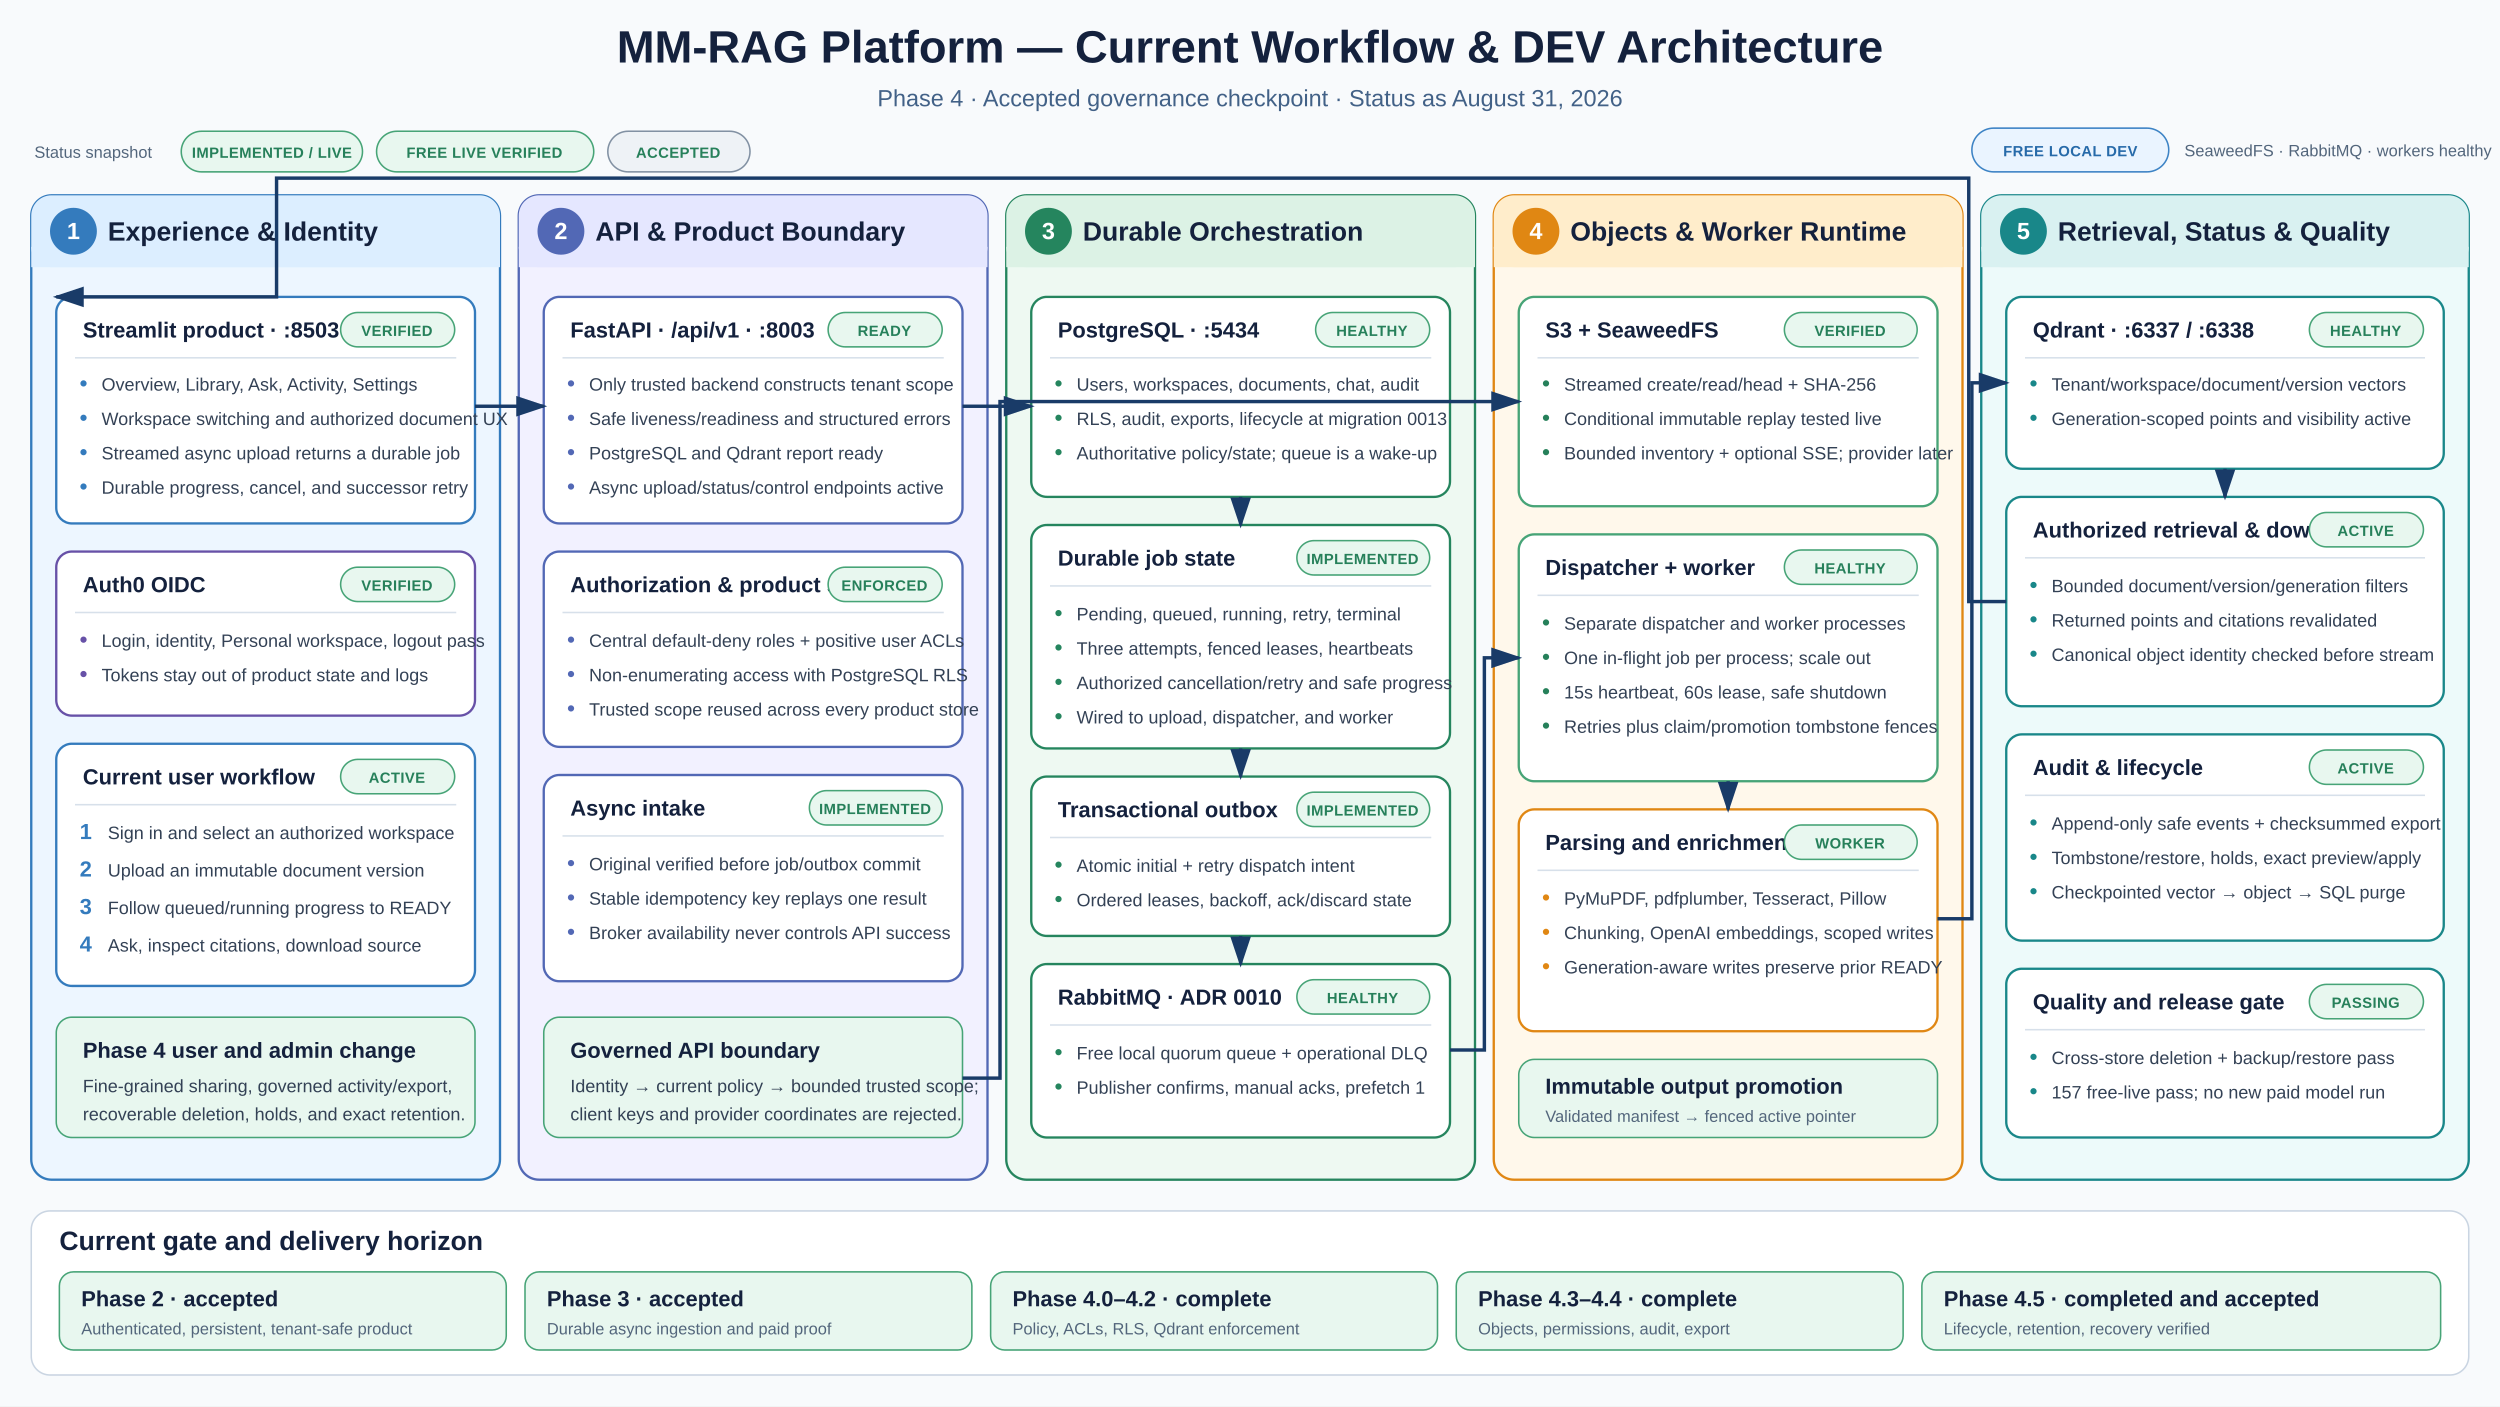
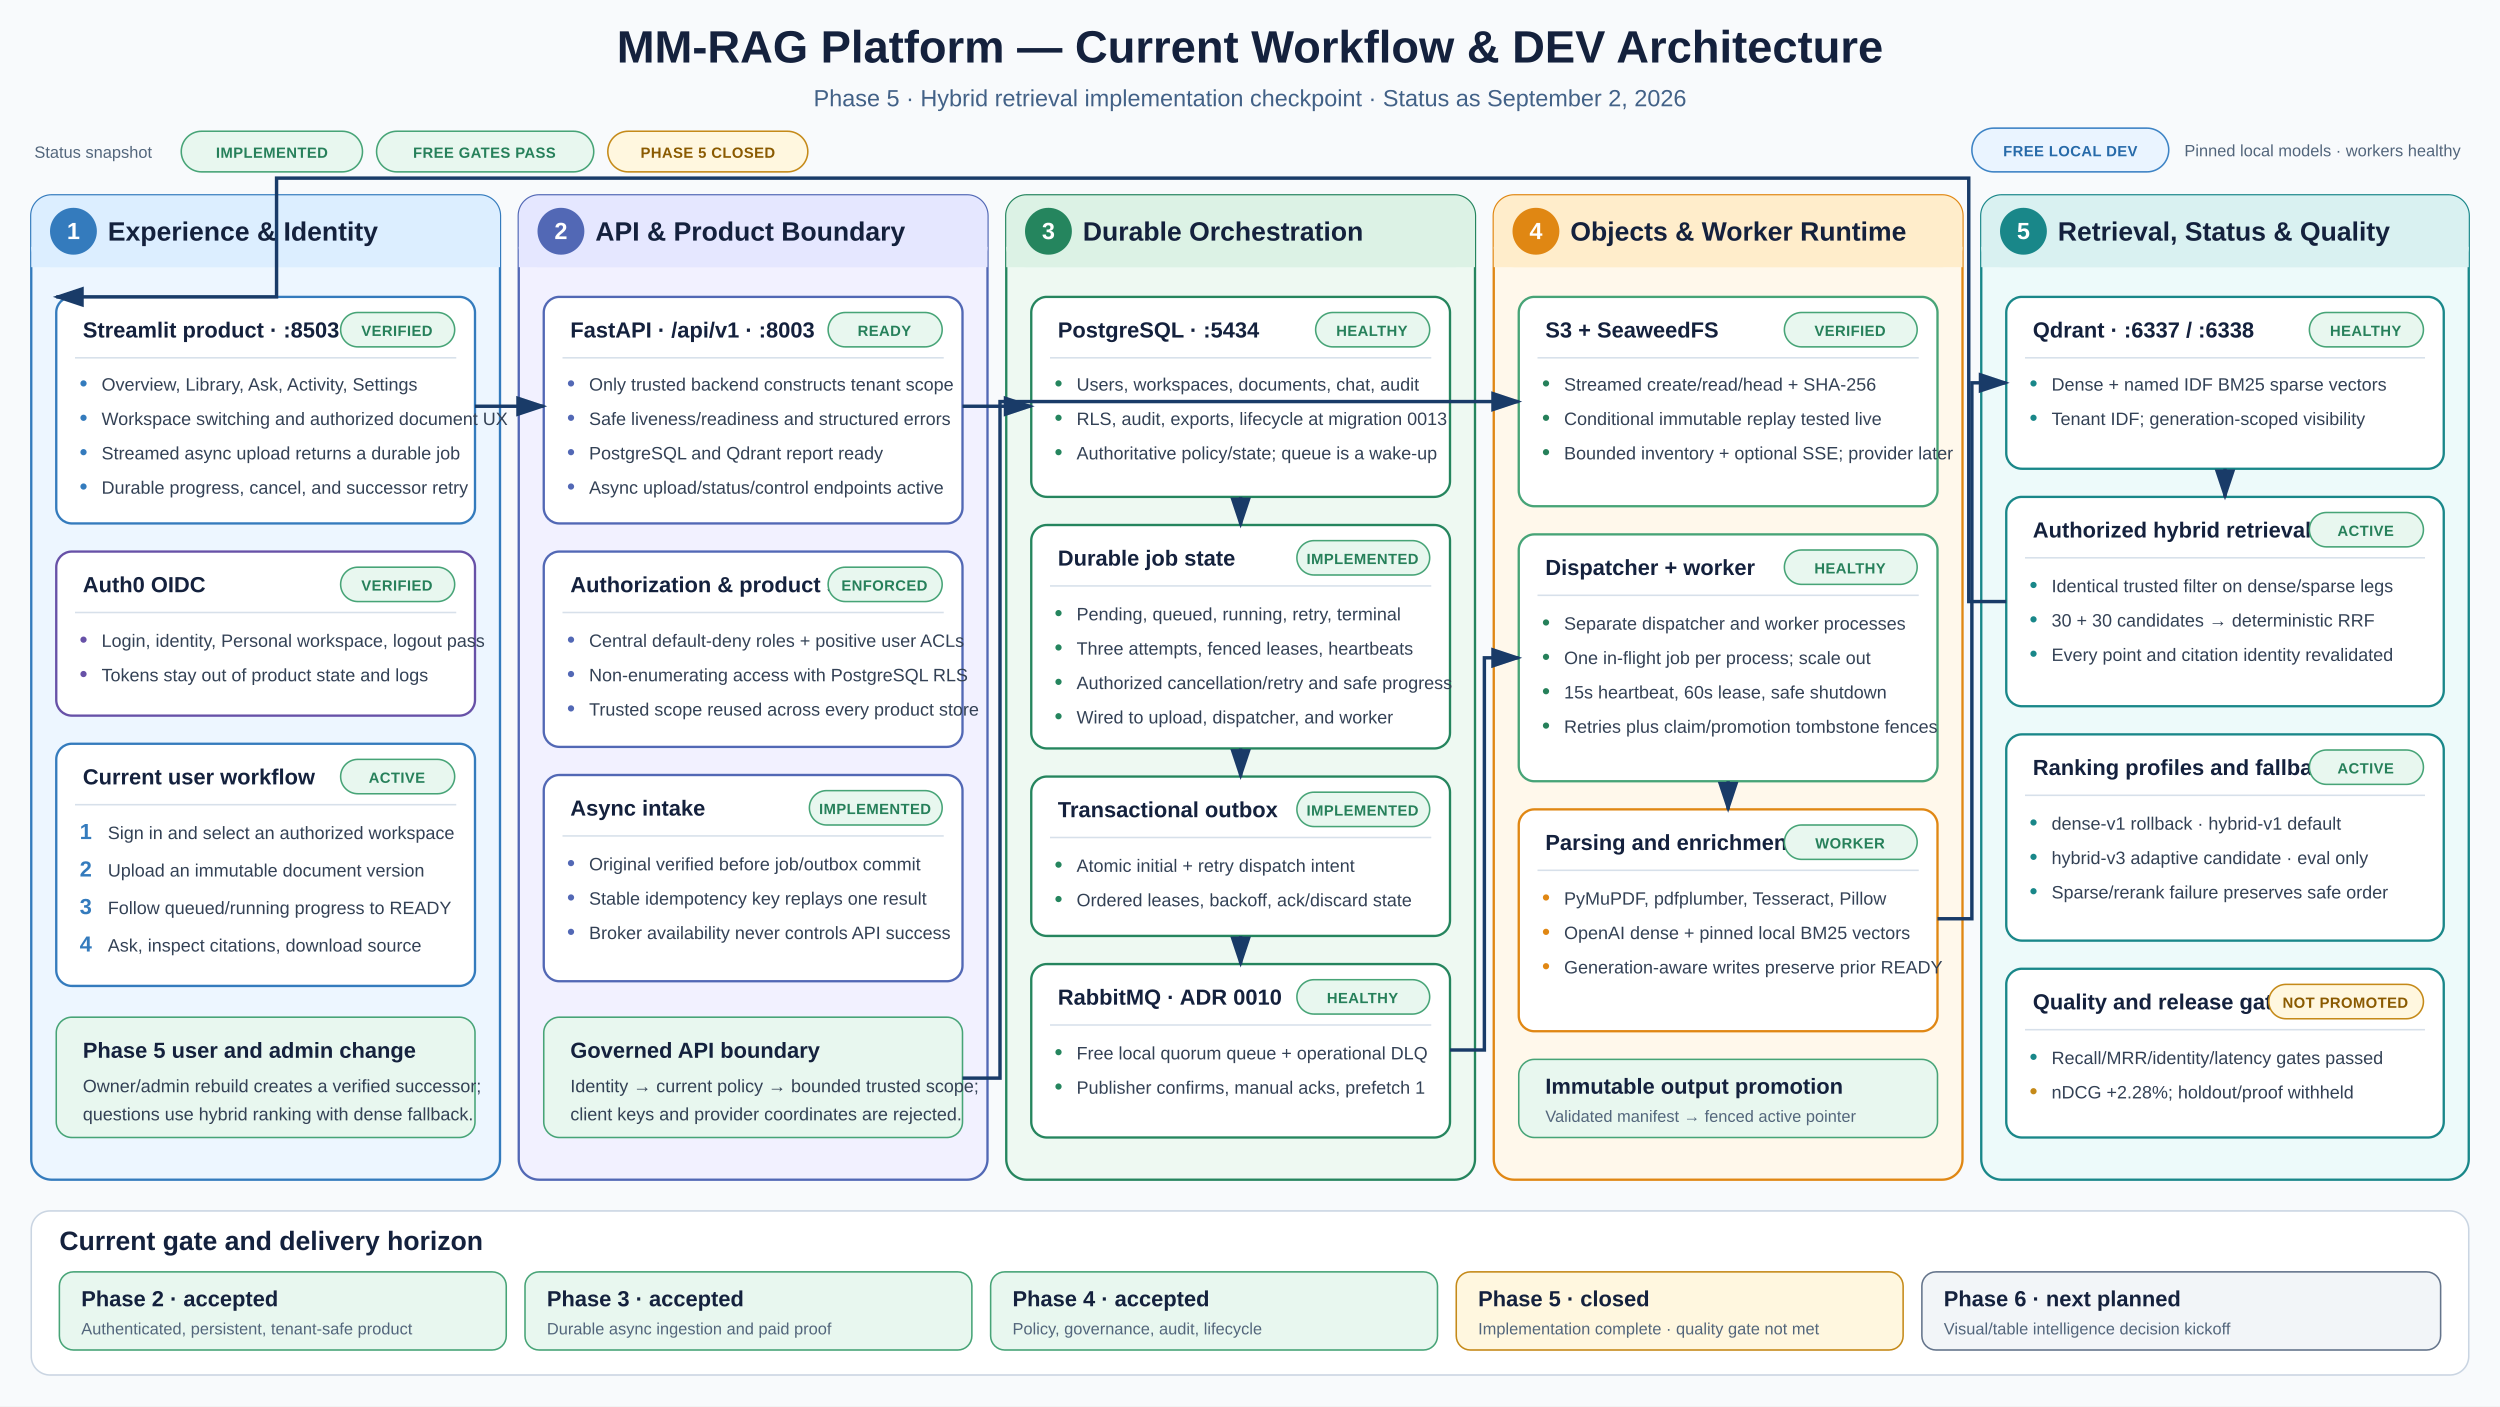
<svg xmlns="http://www.w3.org/2000/svg" width="1600" height="900" viewBox="0 0 1600 900" role="img" aria-labelledby="title desc">
  <defs>
    <marker id="arrow" markerWidth="10" markerHeight="10" refX="8" refY="3" orient="auto" markerUnits="strokeWidth">
      <path d="M0,0 L0,6 L9,3 z" fill="#193b68" />
    </marker>
    <marker id="arrow-plan" markerWidth="10" markerHeight="10" refX="8" refY="3" orient="auto" markerUnits="strokeWidth">
      <path d="M0,0 L0,6 L9,3 z" fill="#64748b" />
    </marker>
    <style>
      .title { font: 700 29px Arial, sans-serif; fill: #14213d; }
      .subtitle { font: 400 15px Arial, sans-serif; fill: #426187; }
      .lane-title { font: 700 17px Arial, sans-serif; fill: #14213d; }
      .card-title { font: 700 14px Arial, sans-serif; fill: #14213d; }
      .body { font: 400 11.5px Arial, sans-serif; fill: #334155; }
      .small { font: 400 10.5px Arial, sans-serif; fill: #52657b; }
      .tiny { font: 700 9.5px Arial, sans-serif; letter-spacing: .25px; }
      .step { font: 700 15px Arial, sans-serif; fill: white; }
      .card { fill: white; stroke-width: 1.5; rx: 10; }
      .divider { stroke: #d7e0ea; stroke-width: 1; }
      .flow { fill: none; stroke: #193b68; stroke-width: 2.2; marker-end: url(#arrow); }
      .planned-flow { fill: none; stroke: #64748b; stroke-width: 2; stroke-dasharray: 7 5; marker-end: url(#arrow-plan); }
      .dot { font: 700 14px Arial, sans-serif; }
    </style>
  </defs>
  <rect width="1600" height="900" fill="#f8fafc" />
  <text x="800" y="40" text-anchor="middle" class="title">MM-RAG Platform — Current Workflow &amp; DEV Architecture</text>
-   <text x="800" y="68" text-anchor="middle" class="subtitle">Phase 4 · Accepted governance checkpoint · Status as August 31, 2026</text>
+   <text x="800" y="68" text-anchor="middle" class="subtitle">Phase 5 · Hybrid retrieval implementation checkpoint · Status as September 2, 2026</text>
  <text x="22" y="101" class="small" font-weight="700">Status snapshot</text>
  <rect x="116" y="84" width="116" height="26" rx="13" fill="#e8f7ef" stroke="#47a477" />
-   <text x="174" y="101" text-anchor="middle" class="tiny" fill="#26805a">IMPLEMENTED / LIVE</text>
+   <text x="174" y="101" text-anchor="middle" class="tiny" fill="#26805a">IMPLEMENTED</text>
  <rect x="241" y="84" width="139" height="26" rx="13" fill="#e8f7ef" stroke="#47a477" />
-   <text x="310" y="101" text-anchor="middle" class="tiny" fill="#26805a">FREE LIVE VERIFIED</text>
-   <rect x="389" y="84" width="91" height="26" rx="13" fill="#eef2f6" stroke="#8291a3" />
-   <text x="434" y="101" text-anchor="middle" class="tiny" fill="#26805a">ACCEPTED</text>
+   <text x="310" y="101" text-anchor="middle" class="tiny" fill="#26805a">FREE GATES PASS</text>
+   <rect x="389" y="84" width="128" height="26" rx="13" fill="#fff7df" stroke="#c58a19" />
+   <text x="453" y="101" text-anchor="middle" class="tiny" fill="#8a5a00">PHASE 5 CLOSED</text>
  <rect x="1262" y="82" width="126" height="28" rx="14" fill="#eaf4ff" stroke="#3d83c5" />
  <text x="1325" y="100" text-anchor="middle" class="tiny" fill="#276aa9">FREE LOCAL DEV</text>
-   <text x="1398" y="100" class="small">SeaweedFS · RabbitMQ · workers healthy</text>
+   <text x="1398" y="100" class="small">Pinned local models · workers healthy</text>
  <rect x="20" y="125" width="300" height="630" rx="13" fill="#edf6ff" stroke="#347bbd" stroke-width="1.5" />
  <rect x="20" y="125" width="300" height="46" rx="13" fill="#dceeff" />
  <rect x="20" y="158" width="300" height="13" fill="#dceeff" />
  <circle cx="47" cy="148" r="15" fill="#347bbd" />
  <text x="47" y="153" text-anchor="middle" class="step">1</text>
  <text x="69" y="154" class="lane-title">Experience &amp; Identity</text>
  <rect x="36" y="190" width="268" height="145" class="card" stroke="#347bbd" />
  <text x="53" y="216" class="card-title">Streamlit product · :8503</text>
  <rect x="218" y="200" width="73" height="22" rx="11" fill="#e8f7ef" stroke="#47a477" />
  <text x="254" y="215" text-anchor="middle" class="tiny" fill="#26805a">VERIFIED</text>
  <line x1="48" y1="229" x2="292" y2="229" class="divider" />
  <text x="51" y="250" class="dot" fill="#347bbd">•</text>
  <text x="65" y="250" class="body">Overview, Library, Ask, Activity, Settings</text>
  <text x="51" y="272" class="dot" fill="#347bbd">•</text>
  <text x="65" y="272" class="body">Workspace switching and authorized document UX</text>
  <text x="51" y="294" class="dot" fill="#347bbd">•</text>
  <text x="65" y="294" class="body">Streamed async upload returns a durable job</text>
  <text x="51" y="316" class="dot" fill="#347bbd">•</text>
  <text x="65" y="316" class="body">Durable progress, cancel, and successor retry</text>
  <rect x="36" y="353" width="268" height="105" class="card" stroke="#6751a7" />
  <text x="53" y="379" class="card-title">Auth0 OIDC</text>
  <rect x="218" y="363" width="73" height="22" rx="11" fill="#e8f7ef" stroke="#47a477" />
  <text x="254" y="378" text-anchor="middle" class="tiny" fill="#26805a">VERIFIED</text>
  <line x1="48" y1="392" x2="292" y2="392" class="divider" />
  <text x="51" y="414" class="dot" fill="#6751a7">•</text>
  <text x="65" y="414" class="body">Login, identity, Personal workspace, logout pass</text>
  <text x="51" y="436" class="dot" fill="#6751a7">•</text>
  <text x="65" y="436" class="body">Tokens stay out of product state and logs</text>
  <rect x="36" y="476" width="268" height="155" class="card" stroke="#347bbd" />
  <text x="53" y="502" class="card-title">Current user workflow</text>
  <rect x="218" y="486" width="73" height="22" rx="11" fill="#e8f7ef" stroke="#47a477" />
  <text x="254" y="501" text-anchor="middle" class="tiny" fill="#26805a">ACTIVE</text>
  <line x1="48" y1="515" x2="292" y2="515" class="divider" />
  <text x="51" y="537" class="dot" fill="#347bbd">1</text>
  <text x="69" y="537" class="body">Sign in and select an authorized workspace</text>
  <text x="51" y="561" class="dot" fill="#347bbd">2</text>
  <text x="69" y="561" class="body">Upload an immutable document version</text>
  <text x="51" y="585" class="dot" fill="#347bbd">3</text>
  <text x="69" y="585" class="body">Follow queued/running progress to READY</text>
  <text x="51" y="609" class="dot" fill="#347bbd">4</text>
  <text x="69" y="609" class="body">Ask, inspect citations, download source</text>
  <rect x="36" y="651" width="268" height="77" rx="10" fill="#e8f7ef" stroke="#47a477" />
-   <text x="53" y="677" class="card-title">Phase 4 user and admin change</text>
-   <text x="53" y="699" class="body">Fine-grained sharing, governed activity/export,</text>
-   <text x="53" y="717" class="body">recoverable deletion, holds, and exact retention.</text>
+   <text x="53" y="677" class="card-title">Phase 5 user and admin change</text>
+   <text x="53" y="699" class="body">Owner/admin rebuild creates a verified successor;</text>
+   <text x="53" y="717" class="body">questions use hybrid ranking with dense fallback.</text>
  <rect x="332" y="125" width="300" height="630" rx="13" fill="#f2f1ff" stroke="#5268b5" stroke-width="1.5" />
  <rect x="332" y="125" width="300" height="46" rx="13" fill="#e5e7ff" />
  <rect x="332" y="158" width="300" height="13" fill="#e5e7ff" />
  <circle cx="359" cy="148" r="15" fill="#5268b5" />
  <text x="359" y="153" text-anchor="middle" class="step">2</text>
  <text x="381" y="154" class="lane-title">API &amp; Product Boundary</text>
  <rect x="348" y="190" width="268" height="145" class="card" stroke="#5268b5" />
  <text x="365" y="216" class="card-title">FastAPI · /api/v1 · :8003</text>
  <rect x="530" y="200" width="73" height="22" rx="11" fill="#e8f7ef" stroke="#47a477" />
  <text x="566" y="215" text-anchor="middle" class="tiny" fill="#26805a">READY</text>
  <line x1="360" y1="229" x2="604" y2="229" class="divider" />
  <text x="363" y="250" class="dot" fill="#5268b5">•</text>
  <text x="377" y="250" class="body">Only trusted backend constructs tenant scope</text>
  <text x="363" y="272" class="dot" fill="#5268b5">•</text>
  <text x="377" y="272" class="body">Safe liveness/readiness and structured errors</text>
  <text x="363" y="294" class="dot" fill="#5268b5">•</text>
  <text x="377" y="294" class="body">PostgreSQL and Qdrant report ready</text>
  <text x="363" y="316" class="dot" fill="#5268b5">•</text>
  <text x="377" y="316" class="body">Async upload/status/control endpoints active</text>
  <rect x="348" y="353" width="268" height="125" class="card" stroke="#5268b5" />
  <text x="365" y="379" class="card-title">Authorization &amp; product services</text>
  <rect x="530" y="363" width="73" height="22" rx="11" fill="#e8f7ef" stroke="#47a477" />
  <text x="566" y="378" text-anchor="middle" class="tiny" fill="#26805a">ENFORCED</text>
  <line x1="360" y1="392" x2="604" y2="392" class="divider" />
  <text x="363" y="414" class="dot" fill="#5268b5">•</text>
  <text x="377" y="414" class="body">Central default-deny roles + positive user ACLs</text>
  <text x="363" y="436" class="dot" fill="#5268b5">•</text>
  <text x="377" y="436" class="body">Non-enumerating access with PostgreSQL RLS</text>
  <text x="363" y="458" class="dot" fill="#5268b5">•</text>
  <text x="377" y="458" class="body">Trusted scope reused across every product store</text>
  <rect x="348" y="496" width="268" height="132" class="card" stroke="#5268b5" />
  <text x="365" y="522" class="card-title">Async intake</text>
  <rect x="518" y="506" width="85" height="22" rx="11" fill="#e8f7ef" stroke="#47a477" />
  <text x="560" y="521" text-anchor="middle" class="tiny" fill="#26805a">IMPLEMENTED</text>
  <line x1="360" y1="535" x2="604" y2="535" class="divider" />
  <text x="363" y="557" class="dot" fill="#5268b5">•</text>
  <text x="377" y="557" class="body">Original verified before job/outbox commit</text>
  <text x="363" y="579" class="dot" fill="#5268b5">•</text>
  <text x="377" y="579" class="body">Stable idempotency key replays one result</text>
  <text x="363" y="601" class="dot" fill="#5268b5">•</text>
  <text x="377" y="601" class="body">Broker availability never controls API success</text>
  <rect x="348" y="651" width="268" height="77" rx="10" fill="#e8f7ef" stroke="#47a477" />
  <text x="365" y="677" class="card-title">Governed API boundary</text>
  <text x="365" y="699" class="body">Identity → current policy → bounded trusted scope;</text>
  <text x="365" y="717" class="body">client keys and provider coordinates are rejected.</text>
  <rect x="644" y="125" width="300" height="630" rx="13" fill="#eef9f2" stroke="#25855e" stroke-width="1.5" />
  <rect x="644" y="125" width="300" height="46" rx="13" fill="#dcf2e5" />
  <rect x="644" y="158" width="300" height="13" fill="#dcf2e5" />
  <circle cx="671" cy="148" r="15" fill="#25855e" />
  <text x="671" y="153" text-anchor="middle" class="step">3</text>
  <text x="693" y="154" class="lane-title">Durable Orchestration</text>
  <rect x="660" y="190" width="268" height="128" class="card" stroke="#25855e" />
  <text x="677" y="216" class="card-title">PostgreSQL · :5434</text>
  <rect x="842" y="200" width="73" height="22" rx="11" fill="#e8f7ef" stroke="#47a477" />
  <text x="878" y="215" text-anchor="middle" class="tiny" fill="#26805a">HEALTHY</text>
  <line x1="672" y1="229" x2="916" y2="229" class="divider" />
  <text x="675" y="250" class="dot" fill="#25855e">•</text>
  <text x="689" y="250" class="body">Users, workspaces, documents, chat, audit</text>
  <text x="675" y="272" class="dot" fill="#25855e">•</text>
  <text x="689" y="272" class="body">RLS, audit, exports, lifecycle at migration 0013</text>
  <text x="675" y="294" class="dot" fill="#25855e">•</text>
  <text x="689" y="294" class="body">Authoritative policy/state; queue is a wake-up</text>
  <rect x="660" y="336" width="268" height="143" class="card" stroke="#25855e" />
  <text x="677" y="362" class="card-title">Durable job state</text>
  <rect x="830" y="346" width="85" height="22" rx="11" fill="#e8f7ef" stroke="#47a477" />
  <text x="872" y="361" text-anchor="middle" class="tiny" fill="#26805a">IMPLEMENTED</text>
  <line x1="672" y1="375" x2="916" y2="375" class="divider" />
  <text x="675" y="397" class="dot" fill="#25855e">•</text>
  <text x="689" y="397" class="body">Pending, queued, running, retry, terminal</text>
  <text x="675" y="419" class="dot" fill="#25855e">•</text>
  <text x="689" y="419" class="body">Three attempts, fenced leases, heartbeats</text>
  <text x="675" y="441" class="dot" fill="#25855e">•</text>
  <text x="689" y="441" class="body">Authorized cancellation/retry and safe progress</text>
  <text x="675" y="463" class="dot" fill="#25855e">•</text>
  <text x="689" y="463" class="body">Wired to upload, dispatcher, and worker</text>
  <rect x="660" y="497" width="268" height="102" class="card" stroke="#25855e" />
  <text x="677" y="523" class="card-title">Transactional outbox</text>
  <rect x="830" y="507" width="85" height="22" rx="11" fill="#e8f7ef" stroke="#47a477" />
  <text x="872" y="522" text-anchor="middle" class="tiny" fill="#26805a">IMPLEMENTED</text>
  <line x1="672" y1="536" x2="916" y2="536" class="divider" />
  <text x="675" y="558" class="dot" fill="#25855e">•</text>
  <text x="689" y="558" class="body">Atomic initial + retry dispatch intent</text>
  <text x="675" y="580" class="dot" fill="#25855e">•</text>
  <text x="689" y="580" class="body">Ordered leases, backoff, ack/discard state</text>
  <rect x="660" y="617" width="268" height="111" class="card" stroke="#25855e" />
  <text x="677" y="643" class="card-title">RabbitMQ · ADR 0010</text>
  <rect x="830" y="627" width="85" height="22" rx="11" fill="#e8f7ef" stroke="#47a477" />
  <text x="872" y="642" text-anchor="middle" class="tiny" fill="#26805a">HEALTHY</text>
  <line x1="672" y1="656" x2="916" y2="656" class="divider" />
  <text x="675" y="678" class="dot" fill="#25855e">•</text>
  <text x="689" y="678" class="body">Free local quorum queue + operational DLQ</text>
  <text x="675" y="700" class="dot" fill="#25855e">•</text>
  <text x="689" y="700" class="body">Publisher confirms, manual acks, prefetch 1</text>
  <rect x="956" y="125" width="300" height="630" rx="13" fill="#fff8eb" stroke="#e08713" stroke-width="1.5" />
  <rect x="956" y="125" width="300" height="46" rx="13" fill="#ffedcb" />
  <rect x="956" y="158" width="300" height="13" fill="#ffedcb" />
  <circle cx="983" cy="148" r="15" fill="#e08713" />
  <text x="983" y="153" text-anchor="middle" class="step">4</text>
  <text x="1005" y="154" class="lane-title">Objects &amp; Worker Runtime</text>
  <rect x="972" y="190" width="268" height="134" class="card" stroke="#47a477" />
  <text x="989" y="216" class="card-title">S3 + SeaweedFS</text>
  <rect x="1142" y="200" width="85" height="22" rx="11" fill="#e8f7ef" stroke="#47a477" />
  <text x="1184" y="215" text-anchor="middle" class="tiny" fill="#26805a">VERIFIED</text>
  <line x1="984" y1="229" x2="1228" y2="229" class="divider" />
  <text x="987" y="250" class="dot" fill="#26805a">•</text>
  <text x="1001" y="250" class="body">Streamed create/read/head + SHA-256</text>
  <text x="987" y="272" class="dot" fill="#26805a">•</text>
  <text x="1001" y="272" class="body">Conditional immutable replay tested live</text>
  <text x="987" y="294" class="dot" fill="#26805a">•</text>
  <text x="1001" y="294" class="body">Bounded inventory + optional SSE; provider later</text>
  <rect x="972" y="342" width="268" height="158" class="card" stroke="#47a477" />
  <text x="989" y="368" class="card-title">Dispatcher + worker</text>
  <rect x="1142" y="352" width="85" height="22" rx="11" fill="#e8f7ef" stroke="#47a477" />
  <text x="1184" y="367" text-anchor="middle" class="tiny" fill="#26805a">HEALTHY</text>
  <line x1="984" y1="381" x2="1228" y2="381" class="divider" />
  <text x="987" y="403" class="dot" fill="#26805a">•</text>
  <text x="1001" y="403" class="body">Separate dispatcher and worker processes</text>
  <text x="987" y="425" class="dot" fill="#26805a">•</text>
  <text x="1001" y="425" class="body">One in-flight job per process; scale out</text>
  <text x="987" y="447" class="dot" fill="#26805a">•</text>
  <text x="1001" y="447" class="body">15s heartbeat, 60s lease, safe shutdown</text>
  <text x="987" y="469" class="dot" fill="#26805a">•</text>
  <text x="1001" y="469" class="body">Retries plus claim/promotion tombstone fences</text>
  <rect x="972" y="518" width="268" height="142" class="card" stroke="#e08713" />
  <text x="989" y="544" class="card-title">Parsing and enrichment pipeline</text>
  <rect x="1142" y="528" width="85" height="22" rx="11" fill="#e8f7ef" stroke="#47a477" />
  <text x="1184" y="543" text-anchor="middle" class="tiny" fill="#26805a">WORKER</text>
  <line x1="984" y1="557" x2="1228" y2="557" class="divider" />
  <text x="987" y="579" class="dot" fill="#e08713">•</text>
  <text x="1001" y="579" class="body">PyMuPDF, pdfplumber, Tesseract, Pillow</text>
  <text x="987" y="601" class="dot" fill="#e08713">•</text>
-   <text x="1001" y="601" class="body">Chunking, OpenAI embeddings, scoped writes</text>
+   <text x="1001" y="601" class="body">OpenAI dense + pinned local BM25 vectors</text>
  <text x="987" y="623" class="dot" fill="#e08713">•</text>
  <text x="1001" y="623" class="body">Generation-aware writes preserve prior READY</text>
  <rect x="972" y="678" width="268" height="50" rx="10" fill="#e8f7ef" stroke="#47a477" />
  <text x="989" y="700" class="card-title">Immutable output promotion</text>
  <text x="989" y="718" class="small">Validated manifest → fenced active pointer</text>
  <rect x="1268" y="125" width="312" height="630" rx="13" fill="#edfafa" stroke="#198789" stroke-width="1.5" />
  <rect x="1268" y="125" width="312" height="46" rx="13" fill="#d9f1f1" />
  <rect x="1268" y="158" width="312" height="13" fill="#d9f1f1" />
  <circle cx="1295" cy="148" r="15" fill="#198789" />
  <text x="1295" y="153" text-anchor="middle" class="step">5</text>
  <text x="1317" y="154" class="lane-title">Retrieval, Status &amp; Quality</text>
  <rect x="1284" y="190" width="280" height="110" class="card" stroke="#198789" />
  <text x="1301" y="216" class="card-title">Qdrant · :6337 / :6338</text>
  <rect x="1478" y="200" width="73" height="22" rx="11" fill="#e8f7ef" stroke="#47a477" />
  <text x="1514" y="215" text-anchor="middle" class="tiny" fill="#26805a">HEALTHY</text>
  <line x1="1296" y1="229" x2="1552" y2="229" class="divider" />
  <text x="1299" y="250" class="dot" fill="#198789">•</text>
-   <text x="1313" y="250" class="body">Tenant/workspace/document/version vectors</text>
+   <text x="1313" y="250" class="body">Dense + named IDF BM25 sparse vectors</text>
  <text x="1299" y="272" class="dot" fill="#198789">•</text>
-   <text x="1313" y="272" class="body">Generation-scoped points and visibility active</text>
+   <text x="1313" y="272" class="body">Tenant IDF; generation-scoped visibility</text>
  <rect x="1284" y="318" width="280" height="134" class="card" stroke="#198789" />
-   <text x="1301" y="344" class="card-title">Authorized retrieval &amp; downloads</text>
+   <text x="1301" y="344" class="card-title">Authorized hybrid retrieval</text>
  <rect x="1478" y="328" width="73" height="22" rx="11" fill="#e8f7ef" stroke="#47a477" />
  <text x="1514" y="343" text-anchor="middle" class="tiny" fill="#26805a">ACTIVE</text>
  <line x1="1296" y1="357" x2="1552" y2="357" class="divider" />
  <text x="1299" y="379" class="dot" fill="#198789">•</text>
-   <text x="1313" y="379" class="body">Bounded document/version/generation filters</text>
+   <text x="1313" y="379" class="body">Identical trusted filter on dense/sparse legs</text>
  <text x="1299" y="401" class="dot" fill="#198789">•</text>
-   <text x="1313" y="401" class="body">Returned points and citations revalidated</text>
+   <text x="1313" y="401" class="body">30 + 30 candidates → deterministic RRF</text>
  <text x="1299" y="423" class="dot" fill="#198789">•</text>
-   <text x="1313" y="423" class="body">Canonical object identity checked before stream</text>
+   <text x="1313" y="423" class="body">Every point and citation identity revalidated</text>
  <rect x="1284" y="470" width="280" height="132" class="card" stroke="#198789" />
-   <text x="1301" y="496" class="card-title">Audit &amp; lifecycle</text>
+   <text x="1301" y="496" class="card-title">Ranking profiles and fallback</text>
  <rect x="1478" y="480" width="73" height="22" rx="11" fill="#e8f7ef" stroke="#47a477" />
  <text x="1514" y="495" text-anchor="middle" class="tiny" fill="#26805a">ACTIVE</text>
  <line x1="1296" y1="509" x2="1552" y2="509" class="divider" />
  <text x="1299" y="531" class="dot" fill="#198789">•</text>
-   <text x="1313" y="531" class="body">Append-only safe events + checksummed export</text>
+   <text x="1313" y="531" class="body">dense-v1 rollback · hybrid-v1 default</text>
  <text x="1299" y="553" class="dot" fill="#198789">•</text>
-   <text x="1313" y="553" class="body">Tombstone/restore, holds, exact preview/apply</text>
+   <text x="1313" y="553" class="body">hybrid-v3 adaptive candidate · eval only</text>
  <text x="1299" y="575" class="dot" fill="#198789">•</text>
-   <text x="1313" y="575" class="body">Checkpointed vector → object → SQL purge</text>
+   <text x="1313" y="575" class="body">Sparse/rerank failure preserves safe order</text>
  <rect x="1284" y="620" width="280" height="108" class="card" stroke="#198789" />
  <text x="1301" y="646" class="card-title">Quality and release gate</text>
-   <rect x="1478" y="630" width="73" height="22" rx="11" fill="#e8f7ef" stroke="#47a477" />
-   <text x="1514" y="645" text-anchor="middle" class="tiny" fill="#26805a">PASSING</text>
+   <rect x="1452" y="630" width="99" height="22" rx="11" fill="#fff7df" stroke="#c58a19" />
+   <text x="1501" y="645" text-anchor="middle" class="tiny" fill="#8a5a00">NOT PROMOTED</text>
  <line x1="1296" y1="659" x2="1552" y2="659" class="divider" />
  <text x="1299" y="681" class="dot" fill="#198789">•</text>
-   <text x="1313" y="681" class="body">Cross-store deletion + backup/restore pass</text>
-   <text x="1299" y="703" class="dot" fill="#198789">•</text>
-   <text x="1313" y="703" class="body">157 free-live pass; no new paid model run</text>
+   <text x="1313" y="681" class="body">Recall/MRR/identity/latency gates passed</text>
+   <text x="1299" y="703" class="dot" fill="#c58a19">•</text>
+   <text x="1313" y="703" class="body">nDCG +2.28%; holdout/proof withheld</text>
  <path d="M304 260 H348" class="flow" />
  <path d="M616 260 H660" class="flow" />
  <path d="M794 318 V336" class="flow" />
  <path d="M794 479 V497" class="flow" />
  <path d="M794 599 V617" class="flow" />
  <path d="M928 672 H950 V421 H972" class="flow" />
  <path d="M1106 500 V518" class="flow" />
  <path d="M1240 588 H1262 V245 H1284" class="flow" />
  <path d="M1424 300 V318" class="flow" />
  <path d="M1284 385 H1260 V114 H177 V190 H36" class="flow" />
  <path d="M616 690 H640 V257 H972" class="flow" />
  <rect x="20" y="775" width="1560" height="105" rx="12" fill="white" stroke="#cad5e2" />
  <text x="38" y="800" class="lane-title">Current gate and delivery horizon</text>
  <rect x="38" y="814" width="286" height="50" rx="9" fill="#e8f7ef" stroke="#47a477" />
  <text x="52" y="836" class="card-title" fill="#26805a">Phase 2 · accepted</text>
  <text x="52" y="854" class="small">Authenticated, persistent, tenant-safe product</text>
  <rect x="336" y="814" width="286" height="50" rx="9" fill="#e8f7ef" stroke="#47a477" />
  <text x="350" y="836" class="card-title" fill="#26805a">Phase 3 · accepted</text>
  <text x="350" y="854" class="small">Durable async ingestion and paid proof</text>
  <rect x="634" y="814" width="286" height="50" rx="9" fill="#e8f7ef" stroke="#47a477" />
-   <text x="648" y="836" class="card-title" fill="#26805a">Phase 4.0–4.2 · complete</text>
-   <text x="648" y="854" class="small">Policy, ACLs, RLS, Qdrant enforcement</text>
-   <rect x="932" y="814" width="286" height="50" rx="9" fill="#e8f7ef" stroke="#47a477" />
-   <text x="946" y="836" class="card-title" fill="#26805a">Phase 4.3–4.4 · complete</text>
-   <text x="946" y="854" class="small">Objects, permissions, audit, export</text>
-   <rect x="1230" y="814" width="332" height="50" rx="9" fill="#e8f7ef" stroke="#47a477" />
-   <text x="1244" y="836" class="card-title" fill="#26805a">Phase 4.5 · completed and accepted</text>
-   <text x="1244" y="854" class="small">Lifecycle, retention, recovery verified</text>
+   <text x="648" y="836" class="card-title" fill="#26805a">Phase 4 · accepted</text>
+   <text x="648" y="854" class="small">Policy, governance, audit, lifecycle</text>
+   <rect x="932" y="814" width="286" height="50" rx="9" fill="#fff7df" stroke="#c58a19" />
+   <text x="946" y="836" class="card-title" fill="#8a5a00">Phase 5 · closed</text>
+   <text x="946" y="854" class="small">Implementation complete · quality gate not met</text>
+   <rect x="1230" y="814" width="332" height="50" rx="9" fill="#f2f5f8" stroke="#64748b" />
+   <text x="1244" y="836" class="card-title" fill="#64748b">Phase 6 · next planned</text>
+   <text x="1244" y="854" class="small">Visual/table intelligence decision kickoff</text>
</svg>
